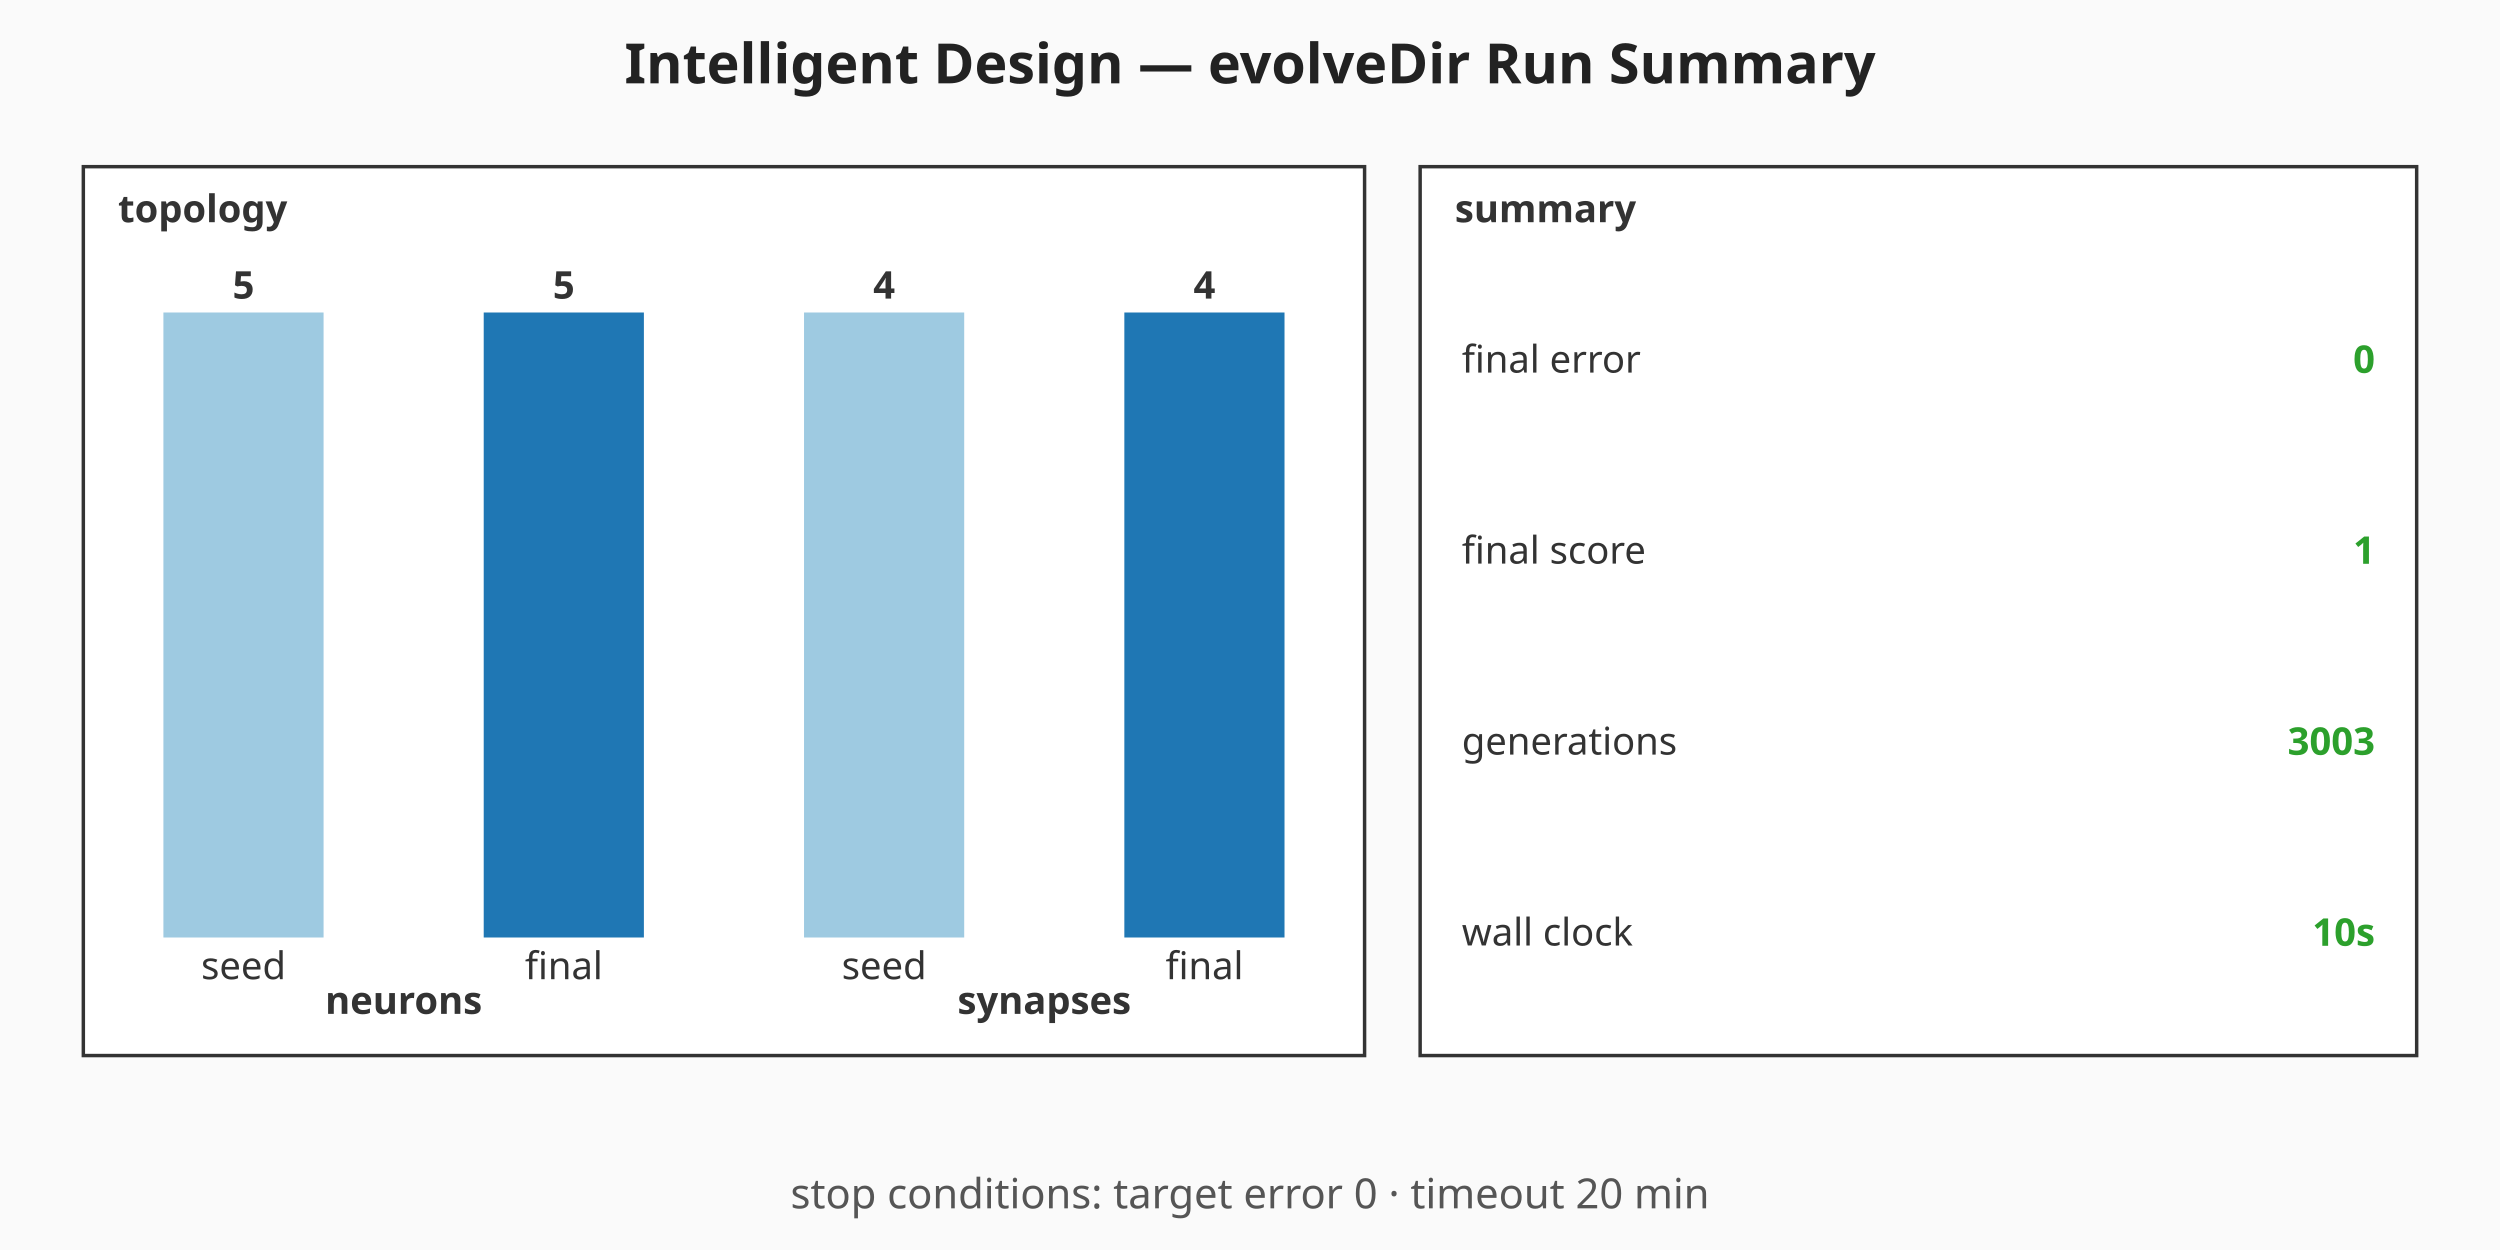
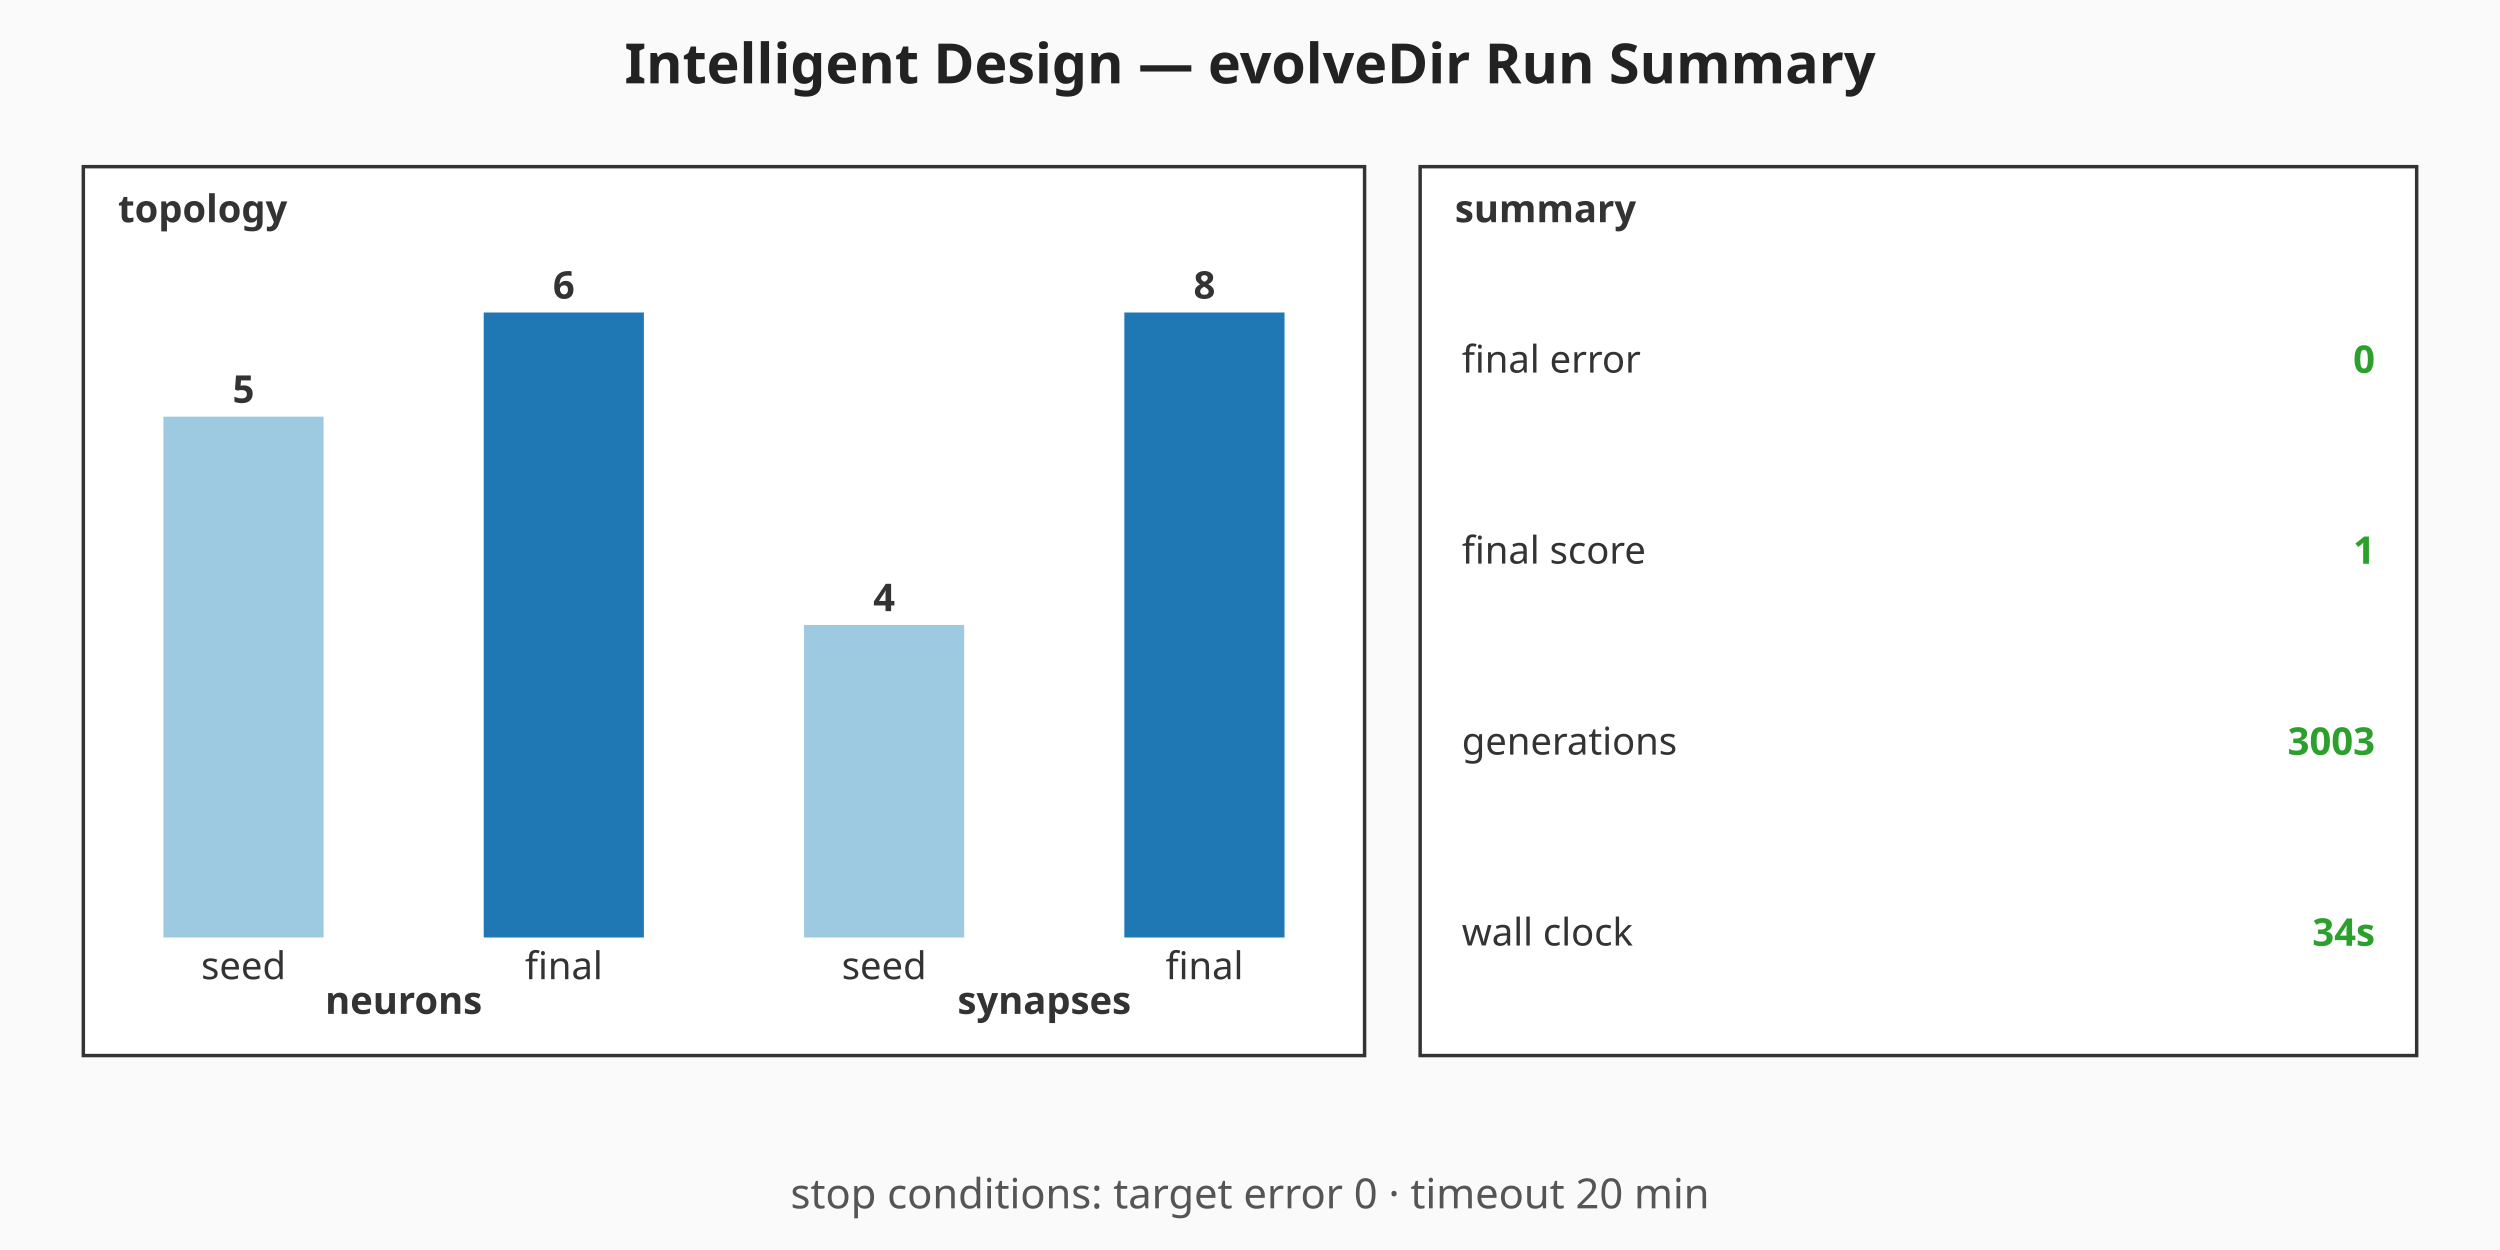
<svg xmlns="http://www.w3.org/2000/svg" viewBox="0 0 720 360" width="720" height="360" role="img" aria-label="Intelligent Design — evolveDir Run Summary summary chart">
  <rect width="720" height="360" fill="#fafafa" />
  <text x="360" y="24" text-anchor="middle" font-family="sans-serif" font-size="16" font-weight="bold" fill="#222">Intelligent Design — evolveDir Run Summary</text>
  <g class="topology" font-family="sans-serif" font-size="11" fill="#333">
    <rect x="24" y="48" width="369" height="256" fill="#ffffff" stroke="#333" stroke-width="1" />
    <text x="34" y="64" font-weight="bold">topology</text>
-     <rect class="topo-bar topo-bar-seed-neurons" x="47.06" y="90" width="46.13" height="180" fill="#9ecae1" />
-     <text x="70.13" y="86" text-anchor="middle" font-weight="bold">5</text>
+     <rect class="topo-bar topo-bar-seed-neurons" x="47.06" y="120" width="46.13" height="150" fill="#9ecae1" />
+     <text x="70.13" y="116" text-anchor="middle" font-weight="bold">5</text>
    <text x="70.13" y="282" text-anchor="middle">seed</text>
    <rect class="topo-bar topo-bar-final-neurons" x="139.31" y="90" width="46.13" height="180" fill="#1f77b4" />
-     <text x="162.38" y="86" text-anchor="middle" font-weight="bold">5</text>
+     <text x="162.38" y="86" text-anchor="middle" font-weight="bold">6</text>
    <text x="162.38" y="282" text-anchor="middle">final</text>
    <text x="116.25" y="292" text-anchor="middle" font-weight="bold">neurons</text>
-     <rect class="topo-bar topo-bar-seed-synapses" x="231.56" y="90" width="46.13" height="180" fill="#9ecae1" />
-     <text x="254.63" y="86" text-anchor="middle" font-weight="bold">4</text>
+     <rect class="topo-bar topo-bar-seed-synapses" x="231.56" y="180" width="46.13" height="90" fill="#9ecae1" />
+     <text x="254.63" y="176" text-anchor="middle" font-weight="bold">4</text>
    <text x="254.63" y="282" text-anchor="middle">seed</text>
    <rect class="topo-bar topo-bar-final-synapses" x="323.81" y="90" width="46.13" height="180" fill="#1f77b4" />
-     <text x="346.88" y="86" text-anchor="middle" font-weight="bold">4</text>
+     <text x="346.88" y="86" text-anchor="middle" font-weight="bold">8</text>
    <text x="346.88" y="282" text-anchor="middle">final</text>
    <text x="300.75" y="292" text-anchor="middle" font-weight="bold">synapses</text>
  </g>
  <g class="callouts" font-family="sans-serif" font-size="11" fill="#333">
    <rect x="409" y="48" width="287" height="256" fill="#ffffff" stroke="#333" stroke-width="1" />
    <text x="419" y="64" font-weight="bold">summary</text>
    <text class="callout-label" x="421" y="103.5" dominant-baseline="middle">final error</text>
    <text class="callout-value" x="684" y="103.5" text-anchor="end" dominant-baseline="middle" font-weight="bold" fill="#2ca02c">0</text>
    <text class="callout-label" x="421" y="158.5" dominant-baseline="middle">final score</text>
    <text class="callout-value" x="684" y="158.5" text-anchor="end" dominant-baseline="middle" font-weight="bold" fill="#2ca02c">1</text>
    <text class="callout-label" x="421" y="213.5" dominant-baseline="middle">generations</text>
    <text class="callout-value" x="684" y="213.5" text-anchor="end" dominant-baseline="middle" font-weight="bold" fill="#2ca02c">3003</text>
    <text class="callout-label" x="421" y="268.5" dominant-baseline="middle">wall clock</text>
-     <text class="callout-value" x="684" y="268.5" text-anchor="end" dominant-baseline="middle" font-weight="bold" fill="#2ca02c">10s</text>
+     <text class="callout-value" x="684" y="268.5" text-anchor="end" dominant-baseline="middle" font-weight="bold" fill="#2ca02c">34s</text>
  </g>
  <g class="caption" font-family="sans-serif" font-size="12" fill="#555">
    <text x="360" y="348" text-anchor="middle">stop conditions: target error 0 · timeout 20 min</text>
  </g>
</svg>
